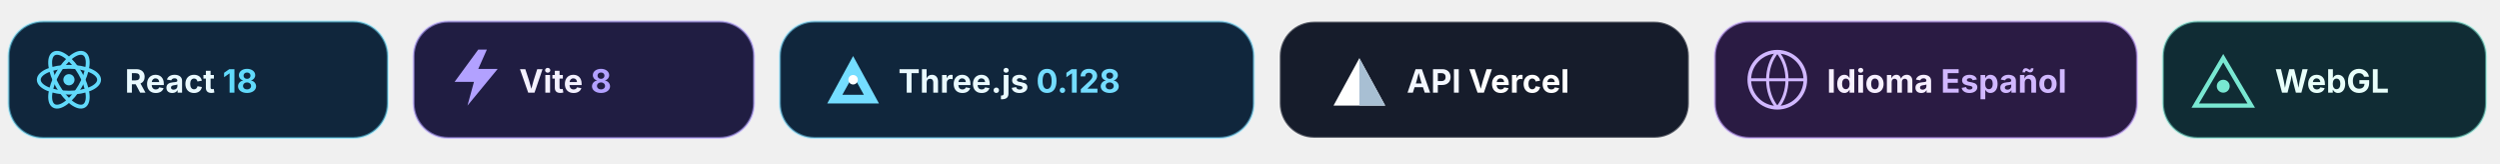
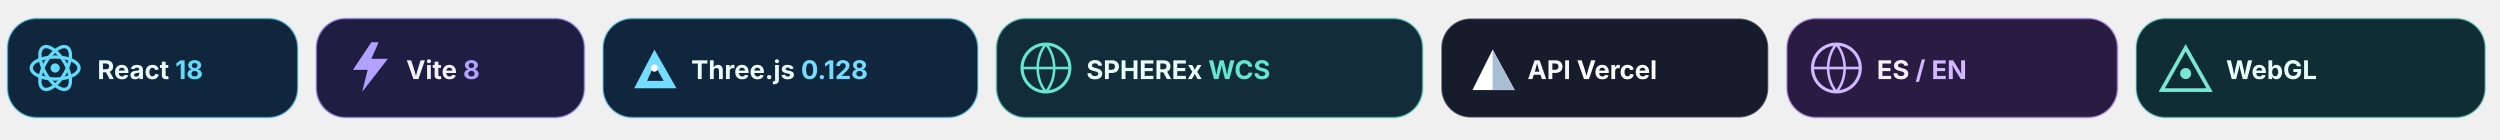
- <svg xmlns="http://www.w3.org/2000/svg" width="1160" height="76" viewBox="0 0 1160 76" role="img" aria-labelledby="title desc">
-   <g font-family="Inter,Segoe UI,Arial,sans-serif" font-size="15" font-weight="650">
+ <svg xmlns="http://www.w3.org/2000/svg" width="1360" height="76" viewBox="0 0 1360 76" role="img" aria-labelledby="title desc">
+   <g font-family="Inter,Segoe UI,Arial,sans-serif" font-size="14" font-weight="650">
    <g transform="translate(4 10)">
-       <rect width="176" height="54" rx="16" fill="#10263c" stroke="#61dafb" stroke-opacity=".48" />
-       <g transform="translate(28 27)" fill="none" stroke="#61dafb" stroke-width="1.8">
-         <ellipse rx="14" ry="6" />
-         <ellipse rx="14" ry="6" transform="rotate(60)" />
-         <ellipse rx="14" ry="6" transform="rotate(120)" />
-         <circle r="2.6" fill="#61dafb" stroke="none" />
+       <rect width="158" height="54" rx="16" fill="#10263c" stroke="#61dafb" stroke-opacity=".48" />
+       <g transform="translate(26 27)" fill="none" stroke="#61dafb" stroke-width="1.8">
+         <ellipse rx="13" ry="6" />
+         <ellipse rx="13" ry="6" transform="rotate(60)" />
+         <ellipse rx="13" ry="6" transform="rotate(120)" />
+         <circle r="2.5" fill="#61dafb" stroke="none" />
      </g>
-       <text x="54" y="33" fill="#eafaff">React <tspan fill="#61dafb">18</tspan>
+       <text x="49" y="33" fill="#eafaff">React <tspan fill="#61dafb">18</tspan>
      </text>
    </g>
-     <g transform="translate(192 10)">
-       <rect width="158" height="54" rx="16" fill="#201d42" stroke="#b2a1ff" stroke-opacity=".55" />
-       <path d="m220 22-11 15h9l-3 11 14-17h-9l4-9Z" transform="translate(-190 -9)" fill="#b2a1ff" />
+     <g transform="translate(172 10)">
+       <rect width="146" height="54" rx="16" fill="#201d42" stroke="#b2a1ff" stroke-opacity=".55" />
+       <path d="m30 13-10 15h8l-3 12 14-18h-9l4-9Z" fill="#b2a1ff" />
      <text x="49" y="33" fill="#f4f1ff">Vite <tspan fill="#b2a1ff">8</tspan>
      </text>
    </g>
-     <g transform="translate(362 10)">
-       <rect width="220" height="54" rx="16" fill="#10263c" stroke="#74ddff" stroke-opacity=".5" />
-       <path d="M22 38 34 16l12 22H22Zm7-4h10l-5-9-5 9Z" fill="#74ddff" fill-rule="evenodd" />
-       <circle cx="34" cy="27" r="2.2" fill="#fff" />
-       <text x="55" y="33" fill="#eafaff">Three.js <tspan fill="#74ddff">0.128</tspan>
+     <g transform="translate(328 10)">
+       <rect width="204" height="54" rx="16" fill="#10263c" stroke="#74ddff" stroke-opacity=".5" />
+       <path d="M17 38 28 17l12 21H17Zm7-4h9l-5-9-4 9Z" fill="#74ddff" fill-rule="evenodd" />
+       <circle cx="28" cy="27" r="2" fill="#fff" />
+       <text x="48" y="33" fill="#eafaff">Three.js <tspan fill="#74ddff">0.128</tspan>
      </text>
    </g>
-     <g transform="translate(594 10)">
-       <rect width="190" height="54" rx="16" fill="#161c2b" stroke="#ffffff" stroke-opacity=".34" />
-       <path d="M25 39 37 17l12 22H25Z" fill="#fff" />
-       <path d="M37 17v22h12L37 17Z" fill="#a8bfd3" />
-       <text x="59" y="33" fill="#f4f8ff">API <tspan fill="#ffffff">Vercel</tspan>
+     <g transform="translate(542 10)">
+       <rect width="232" height="54" rx="16" fill="#122d39" stroke="#64e6d1" stroke-opacity=".52" />
+       <circle cx="27" cy="27" r="13" fill="none" stroke="#64e6d1" stroke-width="1.7" />
+       <path d="M14 27h26M27 14c6 7 6 19 0 26M27 14c-6 7-6 19 0 26" fill="none" stroke="#64e6d1" stroke-width="1.4" />
+       <text x="49" y="33" fill="#eafffb">SPHEREx <tspan fill="#64e6d1">WCS</tspan>
      </text>
    </g>
-     <g transform="translate(796 10)">
-       <rect width="196" height="54" rx="16" fill="#2a1b43" stroke="#c4a4ff" stroke-opacity=".55" />
-       <circle cx="29" cy="27" r="13" fill="none" stroke="#d1b8ff" stroke-width="1.7" />
-       <path d="M16 27h26M29 14c6 7 6 19 0 26M29 14c-6 7-6 19 0 26" fill="none" stroke="#d1b8ff" stroke-width="1.4" />
-       <text x="52" y="33" fill="#f7f0ff">Idioma <tspan fill="#d1b8ff">Español</tspan>
+     <g transform="translate(784 10)">
+       <rect width="178" height="54" rx="16" fill="#161c2b" stroke="#fff" stroke-opacity=".34" />
+       <path d="M17 39 28 17l12 22H17Z" fill="#fff" />
+       <path d="M28 17v22h12L28 17Z" fill="#a8bfd3" />
+       <text x="47" y="33" fill="#f4f8ff">API <tspan fill="#fff">Vercel</tspan>
      </text>
    </g>
-     <g transform="translate(1004 10)">
-       <rect width="150" height="54" rx="16" fill="#102c34" stroke="#79e8d2" stroke-opacity=".48" />
-       <path d="M28 17 41 39H15Z" fill="none" stroke="#79e8d2" stroke-width="2" />
-       <circle cx="28" cy="30" r="3" fill="#79e8d2" />
-       <text x="52" y="33" fill="#e8fffa">WebGL</text>
+     <g transform="translate(972 10)">
+       <rect width="180" height="54" rx="16" fill="#2a1b43" stroke="#c4a4ff" stroke-opacity=".55" />
+       <circle cx="27" cy="27" r="13" fill="none" stroke="#d1b8ff" stroke-width="1.7" />
+       <path d="M14 27h26M27 14c6 7 6 19 0 26M27 14c-6 7-6 19 0 26" fill="none" stroke="#d1b8ff" stroke-width="1.4" />
+       <text x="49" y="33" fill="#f7f0ff">ES <tspan fill="#d1b8ff">/ EN</tspan>
+       </text>
+     </g>
+     <g transform="translate(1162 10)">
+       <rect width="190" height="54" rx="16" fill="#102c34" stroke="#79e8d2" stroke-opacity=".48" />
+       <path d="M27 16 40 39H14Z" fill="none" stroke="#79e8d2" stroke-width="2" />
+       <circle cx="27" cy="30" r="3" fill="#79e8d2" />
+       <text x="49" y="33" fill="#e8fffa">WebGL</text>
    </g>
  </g>
</svg>
